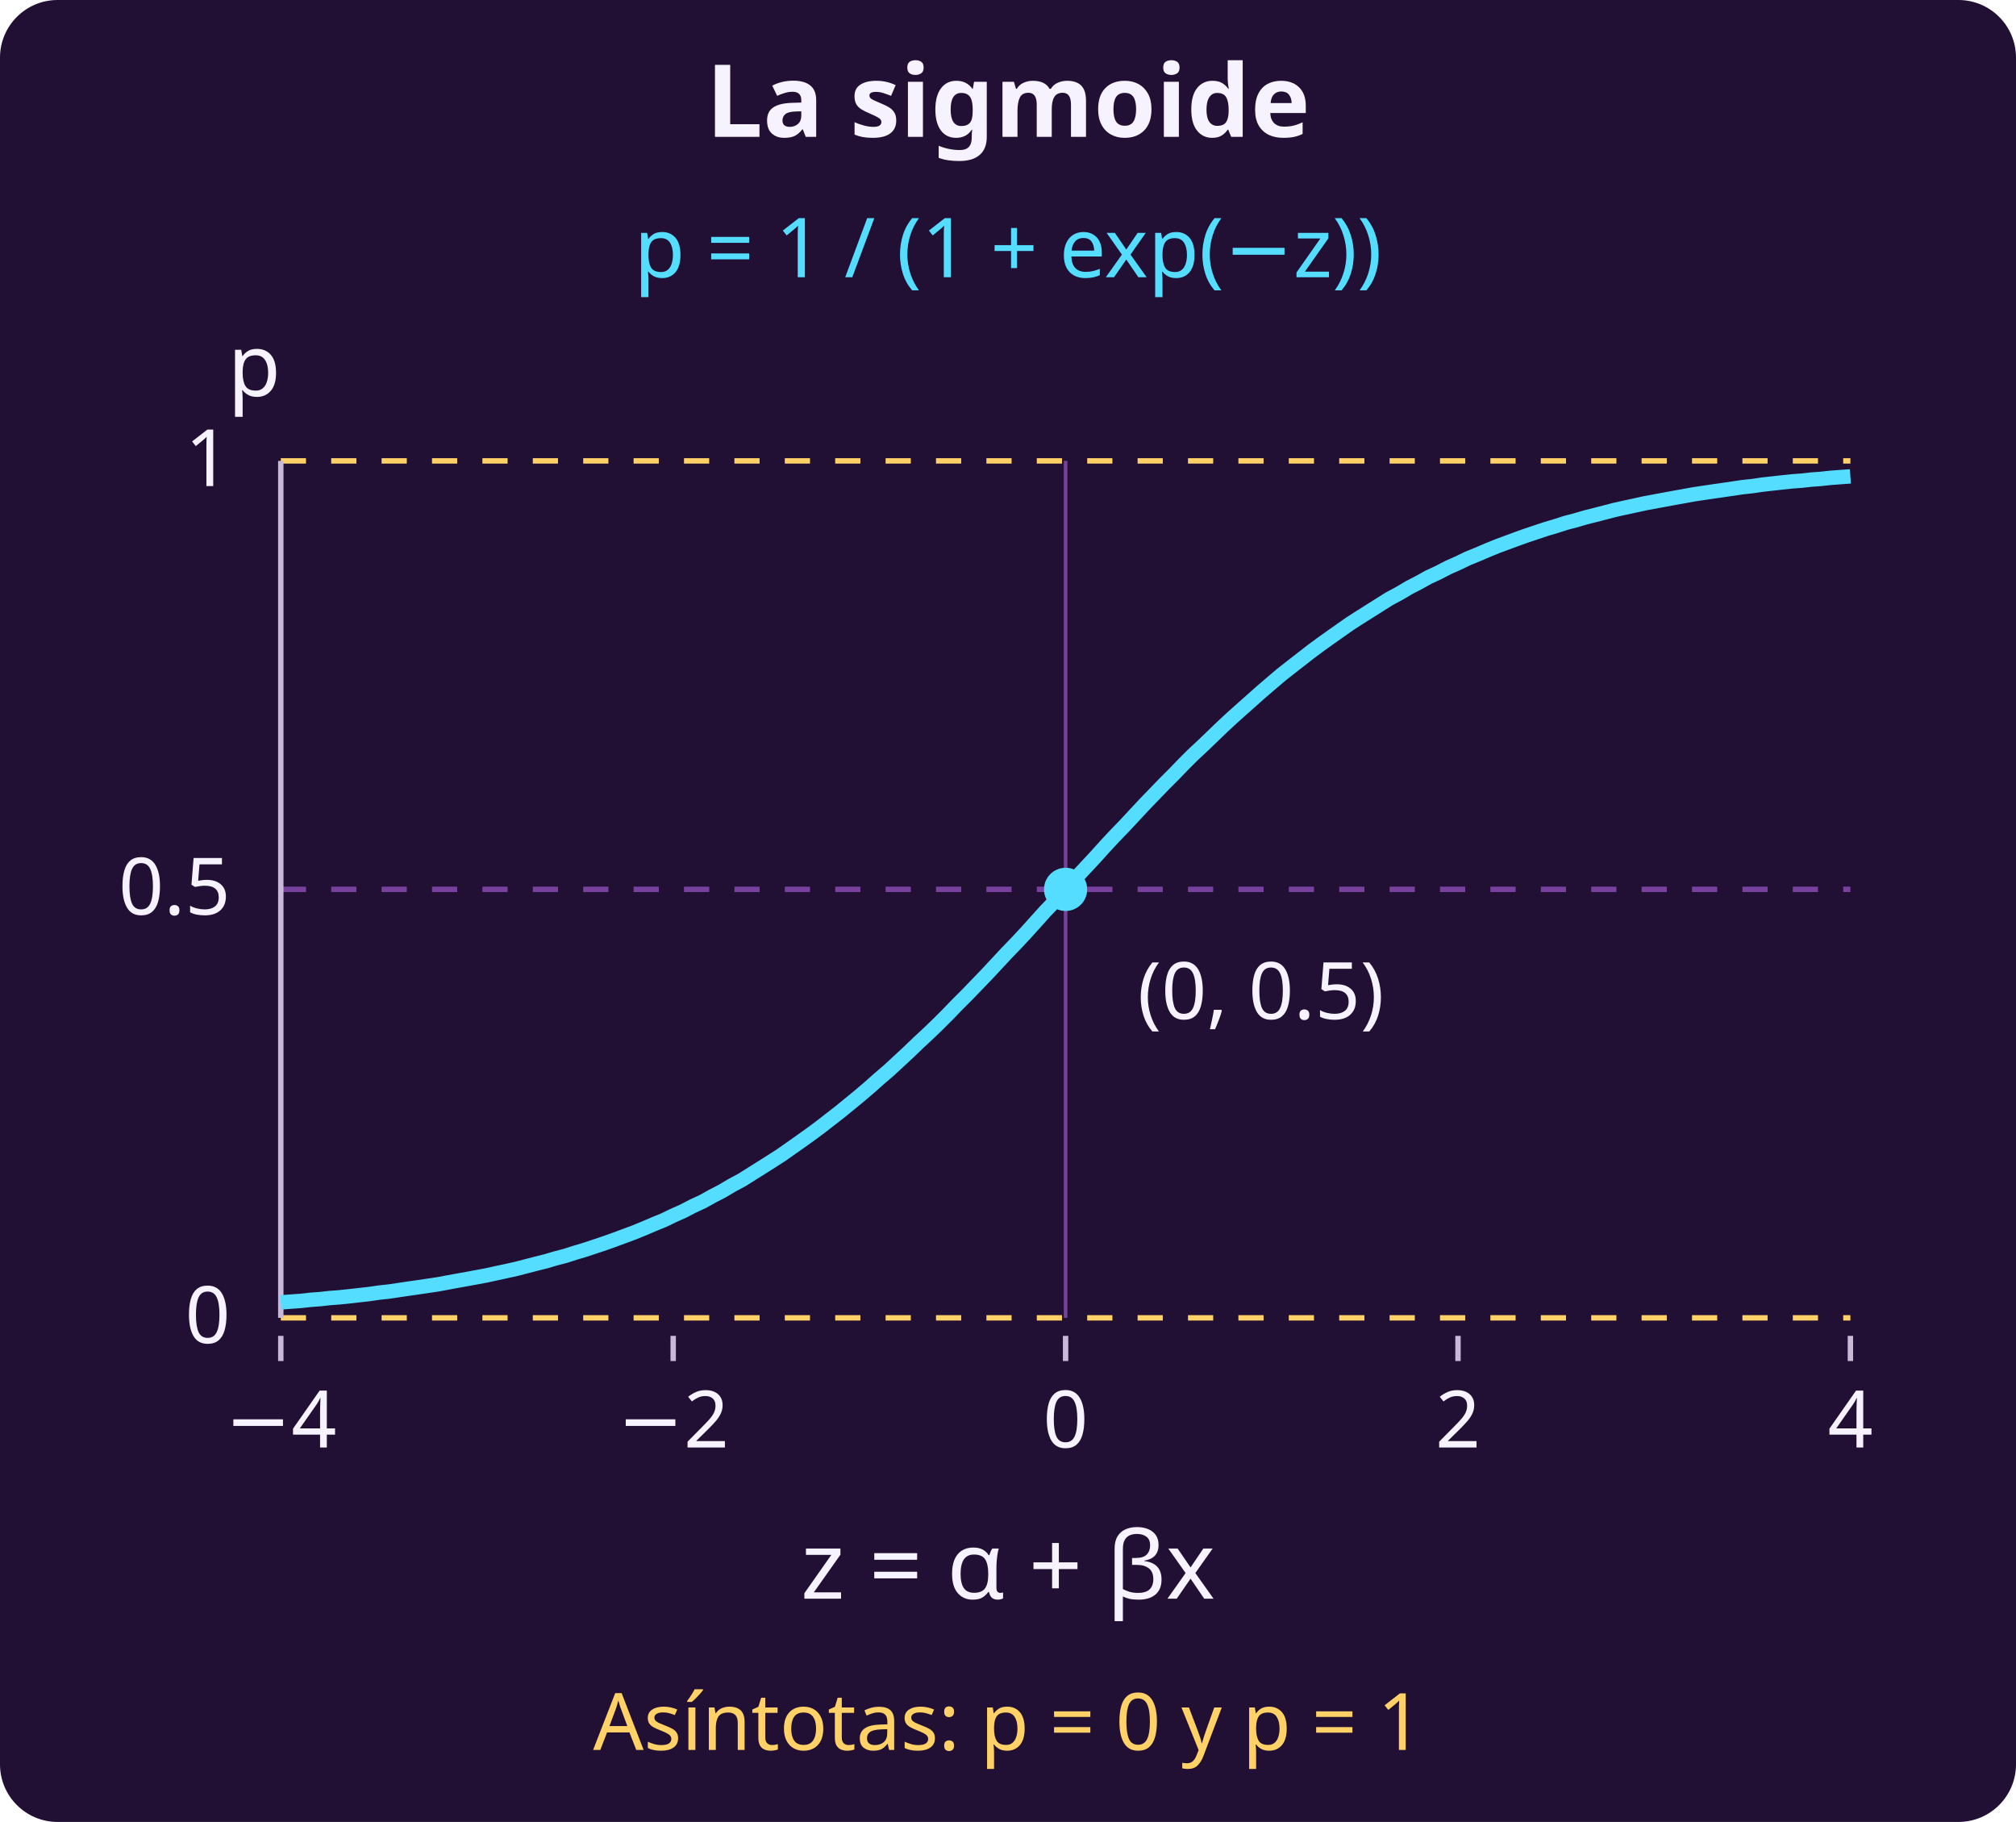
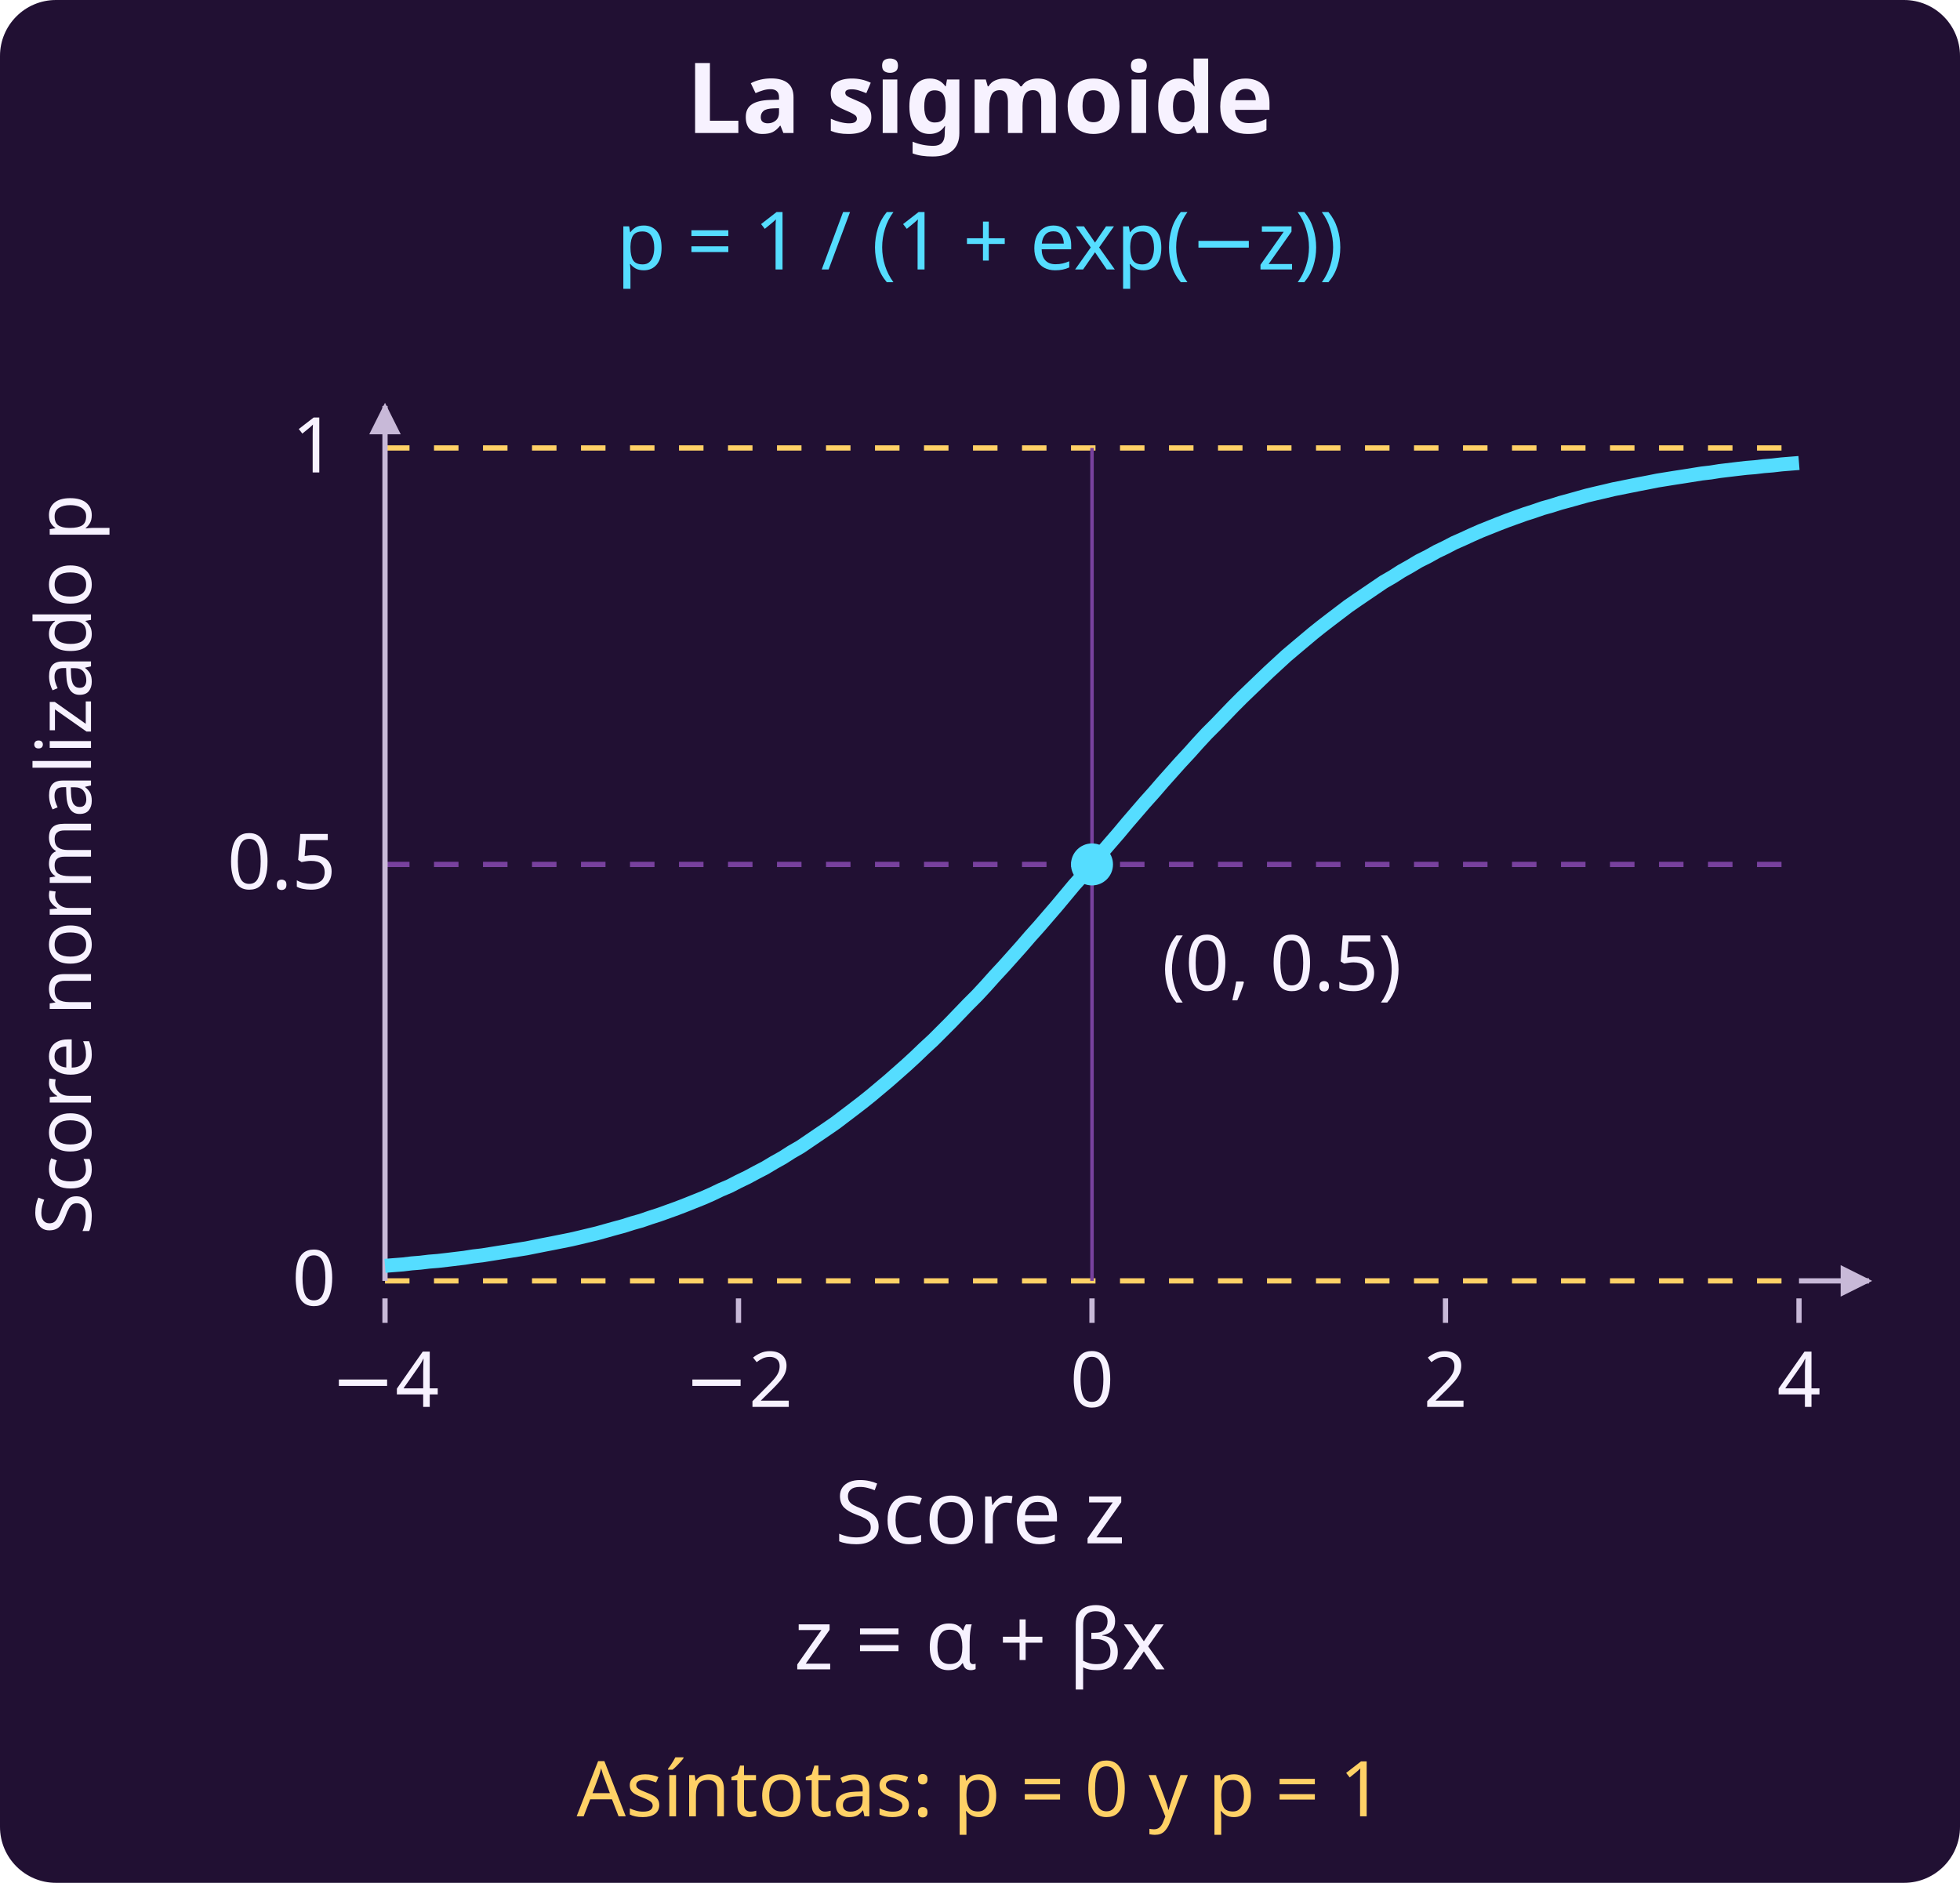
- <svg xmlns="http://www.w3.org/2000/svg" width="560" height="506" viewBox="0 0 560 506" role="img" aria-label="Sigmoide de z igual a alfa más beta por x; el score normalizado p se interpreta como probabilidad estimada. Sube de 0 a 1 sin alcanzar esos límites y vale 0.5 cuando z es cero">
-   <rect x="0" y="0" width="560" height="506" rx="16" fill="#211033" />
+ <svg xmlns="http://www.w3.org/2000/svg" width="560" height="538" viewBox="0 0 560 538" role="img" aria-label="Sigmoide de z igual a alfa más beta por x; el score normalizado p se interpreta como probabilidad estimada. Sube de 0 a 1 sin alcanzar esos límites y vale 0.5 cuando z es cero">
+   <rect x="0" y="0" width="560" height="538" rx="16" fill="#211033" />
  <defs>
    <marker id="p" viewBox="0 0 10 10" refX="9" refY="5" markerWidth="6" markerHeight="6" orient="auto-start-reverse">
      <path d="M 0 0 L 10 5 L 0 10 z" fill="#f04cff" />
    </marker>
    <marker id="s" viewBox="0 0 10 10" refX="9" refY="5" markerWidth="6" markerHeight="6" orient="auto-start-reverse">
      <path d="M 0 0 L 10 5 L 0 10 z" fill="#c8b9d8" />
    </marker>
  </defs>
  <text x="280.0" y="38" fill="#f7f2ff" font-family="system-ui, sans-serif" font-size="28" font-weight="700" text-anchor="middle">La sigmoide</text>
  <text x="280.0" y="77" fill="#55ddff" font-family="system-ui, sans-serif" font-size="23" font-weight="normal" text-anchor="middle">p = 1 / (1 + exp(−z))</text>
-   <text x="78" y="110" fill="#f7f2ff" font-family="system-ui, sans-serif" font-size="24" font-weight="normal" text-anchor="end">p</text>
-   <line x1="78" y1="366" x2="514" y2="366" stroke="#ffd166" stroke-width="1.5" stroke-dasharray="7 7" />
-   <text x="64" y="373" fill="#f7f2ff" font-family="system-ui, sans-serif" font-size="22" font-weight="normal" text-anchor="end">0</text>
-   <line x1="78" y1="247.0" x2="514" y2="247.0" stroke="#78419e" stroke-width="1.5" stroke-dasharray="7 7" />
-   <text x="64" y="254.0" fill="#f7f2ff" font-family="system-ui, sans-serif" font-size="22" font-weight="normal" text-anchor="end">0.5</text>
-   <line x1="78" y1="128" x2="514" y2="128" stroke="#ffd166" stroke-width="1.5" stroke-dasharray="7 7" />
-   <text x="64" y="135" fill="#f7f2ff" font-family="system-ui, sans-serif" font-size="22" font-weight="normal" text-anchor="end">1</text>
-   <line x1="78" y1="128" x2="78" y2="366" stroke="#c8b9d8" stroke-width="1.5" />
-   <line x1="296.0" y1="128" x2="296.0" y2="366" stroke="#78419e" stroke-width="1" />
-   <line x1="78.0" y1="371" x2="78.0" y2="378" stroke="#c8b9d8" stroke-width="1.5" />
-   <text x="78.0" y="402" fill="#f7f2ff" font-family="system-ui, sans-serif" font-size="22" font-weight="normal" text-anchor="middle">−4</text>
-   <line x1="187.0" y1="371" x2="187.0" y2="378" stroke="#c8b9d8" stroke-width="1.5" />
-   <text x="187.0" y="402" fill="#f7f2ff" font-family="system-ui, sans-serif" font-size="22" font-weight="normal" text-anchor="middle">−2</text>
-   <line x1="296.0" y1="371" x2="296.0" y2="378" stroke="#c8b9d8" stroke-width="1.5" />
-   <text x="296.0" y="402" fill="#f7f2ff" font-family="system-ui, sans-serif" font-size="22" font-weight="normal" text-anchor="middle">0</text>
-   <line x1="405.0" y1="371" x2="405.0" y2="378" stroke="#c8b9d8" stroke-width="1.5" />
-   <text x="405.0" y="402" fill="#f7f2ff" font-family="system-ui, sans-serif" font-size="22" font-weight="normal" text-anchor="middle">2</text>
+   <g transform="rotate(-90 26 247)">
+     <text x="26" y="247" fill="#f7f2ff" font-family="system-ui, sans-serif" font-size="22" font-weight="normal" text-anchor="middle">Score normalizado p</text>
+   </g>
+   <line x1="110" y1="366" x2="514" y2="366" stroke="#ffd166" stroke-width="1.5" stroke-dasharray="7 7" />
+   <text x="96" y="373" fill="#f7f2ff" font-family="system-ui, sans-serif" font-size="22" font-weight="normal" text-anchor="end">0</text>
+   <line x1="110" y1="247.0" x2="514" y2="247.0" stroke="#78419e" stroke-width="1.5" stroke-dasharray="7 7" />
+   <text x="96" y="254.0" fill="#f7f2ff" font-family="system-ui, sans-serif" font-size="22" font-weight="normal" text-anchor="end">0.5</text>
+   <line x1="110" y1="128" x2="514" y2="128" stroke="#ffd166" stroke-width="1.5" stroke-dasharray="7 7" />
+   <text x="96" y="135" fill="#f7f2ff" font-family="system-ui, sans-serif" font-size="22" font-weight="normal" text-anchor="end">1</text>
+   <line x1="110" y1="366" x2="110" y2="116" stroke="#c8b9d8" stroke-width="1.5" marker-end="url(#s)" />
+   <line x1="514" y1="366" x2="534" y2="366" stroke="#c8b9d8" stroke-width="1.5" marker-end="url(#s)" />
+   <line x1="312.0" y1="128" x2="312.0" y2="366" stroke="#78419e" stroke-width="1" />
+   <line x1="110.0" y1="371" x2="110.0" y2="378" stroke="#c8b9d8" stroke-width="1.5" />
+   <text x="110.0" y="402" fill="#f7f2ff" font-family="system-ui, sans-serif" font-size="22" font-weight="normal" text-anchor="middle">−4</text>
+   <line x1="211.0" y1="371" x2="211.0" y2="378" stroke="#c8b9d8" stroke-width="1.5" />
+   <text x="211.0" y="402" fill="#f7f2ff" font-family="system-ui, sans-serif" font-size="22" font-weight="normal" text-anchor="middle">−2</text>
+   <line x1="312.0" y1="371" x2="312.0" y2="378" stroke="#c8b9d8" stroke-width="1.5" />
+   <text x="312.0" y="402" fill="#f7f2ff" font-family="system-ui, sans-serif" font-size="22" font-weight="normal" text-anchor="middle">0</text>
+   <line x1="413.0" y1="371" x2="413.0" y2="378" stroke="#c8b9d8" stroke-width="1.5" />
+   <text x="413.0" y="402" fill="#f7f2ff" font-family="system-ui, sans-serif" font-size="22" font-weight="normal" text-anchor="middle">2</text>
  <line x1="514.0" y1="371" x2="514.0" y2="378" stroke="#c8b9d8" stroke-width="1.5" />
  <text x="514.0" y="402" fill="#f7f2ff" font-family="system-ui, sans-serif" font-size="22" font-weight="normal" text-anchor="middle">4</text>
-   <path d="M 78.0 361.7 L 80.7 361.5 L 83.5 361.3 L 86.2 361.0 L 88.9 360.8 L 91.6 360.5 L 94.3 360.3 L 97.1 360.0 L 99.8 359.7 L 102.5 359.4 L 105.2 359.0 L 108.0 358.7 L 110.7 358.3 L 113.4 357.9 L 116.2 357.5 L 118.9 357.1 L 121.6 356.7 L 124.3 356.2 L 127.0 355.7 L 129.8 355.2 L 132.5 354.7 L 135.2 354.2 L 137.9 353.6 L 140.7 353.0 L 143.4 352.4 L 146.1 351.7 L 148.8 351.0 L 151.6 350.3 L 154.3 349.5 L 157.0 348.8 L 159.8 347.9 L 162.5 347.1 L 165.2 346.2 L 167.9 345.3 L 170.7 344.3 L 173.4 343.3 L 176.1 342.3 L 178.8 341.2 L 181.6 340.0 L 184.3 338.9 L 187.0 337.6 L 189.7 336.4 L 192.4 335.0 L 195.2 333.7 L 197.9 332.2 L 200.6 330.8 L 203.3 329.2 L 206.1 327.7 L 208.8 326.0 L 211.5 324.3 L 214.2 322.6 L 217.0 320.8 L 219.7 318.9 L 222.4 317.0 L 225.2 315.0 L 227.9 313.0 L 230.6 310.9 L 233.3 308.8 L 236.0 306.6 L 238.8 304.3 L 241.5 302.0 L 244.2 299.6 L 247.0 297.2 L 249.7 294.7 L 252.4 292.2 L 255.1 289.6 L 257.9 287.0 L 260.6 284.4 L 263.3 281.7 L 266.0 278.9 L 268.8 276.1 L 271.5 273.3 L 274.2 270.5 L 276.9 267.6 L 279.6 264.7 L 282.4 261.8 L 285.1 258.9 L 287.8 255.9 L 290.5 252.9 L 293.3 250.0 L 296.0 247.0 L 298.7 244.0 L 301.4 241.1 L 304.2 238.1 L 306.9 235.1 L 309.6 232.2 L 312.4 229.3 L 315.1 226.4 L 317.8 223.5 L 320.5 220.7 L 323.2 217.9 L 326.0 215.1 L 328.7 212.3 L 331.4 209.6 L 334.2 207.0 L 336.9 204.4 L 339.6 201.8 L 342.3 199.3 L 345.1 196.8 L 347.8 194.4 L 350.5 192.0 L 353.2 189.7 L 355.9 187.4 L 358.7 185.2 L 361.4 183.1 L 364.1 181.0 L 366.8 179.0 L 369.6 177.0 L 372.3 175.1 L 375.0 173.2 L 377.8 171.4 L 380.5 169.7 L 383.2 168.0 L 385.9 166.3 L 388.7 164.8 L 391.4 163.2 L 394.1 161.8 L 396.8 160.3 L 399.6 159.0 L 402.3 157.6 L 405.0 156.4 L 407.7 155.1 L 410.4 154.0 L 413.2 152.8 L 415.9 151.7 L 418.6 150.7 L 421.3 149.7 L 424.1 148.7 L 426.8 147.8 L 429.5 146.9 L 432.2 146.1 L 435.0 145.2 L 437.7 144.5 L 440.4 143.7 L 443.2 143.0 L 445.9 142.3 L 448.6 141.6 L 451.3 141.0 L 454.1 140.4 L 456.8 139.8 L 459.5 139.3 L 462.2 138.8 L 464.9 138.3 L 467.7 137.8 L 470.4 137.3 L 473.1 136.9 L 475.8 136.5 L 478.6 136.1 L 481.3 135.7 L 484.0 135.3 L 486.8 135.0 L 489.5 134.6 L 492.2 134.3 L 494.9 134.0 L 497.7 133.7 L 500.4 133.5 L 503.1 133.2 L 505.8 133.0 L 508.6 132.7 L 511.3 132.5 L 514.0 132.3" fill="none" stroke="#55ddff" stroke-width="4" stroke-linejoin="round" />
-   <circle cx="296.0" cy="247.0" r="6" fill="#55ddff" />
-   <text x="316.0" y="283.0" fill="#f7f2ff" font-family="system-ui, sans-serif" font-size="22" font-weight="normal" text-anchor="start">(0, 0.5)</text>
-   <text x="280.0" y="444" fill="#f7f2ff" font-family="system-ui, sans-serif" font-size="26" font-weight="normal" text-anchor="middle">z = α + βx</text>
-   <text x="280.0" y="486" fill="#ffd166" font-family="system-ui, sans-serif" font-size="22" font-weight="normal" text-anchor="middle">Asíntotas: p = 0 y p = 1</text>
+   <path d="M 110.0 361.7 L 112.5 361.5 L 115.1 361.3 L 117.6 361.0 L 120.1 360.8 L 122.6 360.5 L 125.1 360.3 L 127.7 360.0 L 130.2 359.7 L 132.7 359.4 L 135.2 359.0 L 137.8 358.7 L 140.3 358.3 L 142.8 357.9 L 145.4 357.5 L 147.9 357.1 L 150.4 356.7 L 152.9 356.2 L 155.4 355.7 L 158.0 355.2 L 160.5 354.7 L 163.0 354.2 L 165.6 353.6 L 168.1 353.0 L 170.6 352.4 L 173.1 351.7 L 175.6 351.0 L 178.2 350.3 L 180.7 349.5 L 183.2 348.8 L 185.8 347.9 L 188.3 347.1 L 190.8 346.2 L 193.3 345.3 L 195.9 344.3 L 198.4 343.3 L 200.9 342.3 L 203.4 341.2 L 205.9 340.0 L 208.5 338.9 L 211.0 337.6 L 213.5 336.4 L 216.1 335.0 L 218.6 333.7 L 221.1 332.2 L 223.6 330.8 L 226.1 329.2 L 228.7 327.7 L 231.2 326.0 L 233.7 324.3 L 236.2 322.6 L 238.8 320.8 L 241.3 318.9 L 243.8 317.0 L 246.4 315.0 L 248.9 313.0 L 251.4 310.9 L 253.9 308.8 L 256.4 306.6 L 259.0 304.3 L 261.5 302.0 L 264.0 299.6 L 266.6 297.2 L 269.1 294.7 L 271.6 292.2 L 274.1 289.6 L 276.6 287.0 L 279.2 284.4 L 281.7 281.7 L 284.2 278.9 L 286.8 276.1 L 289.3 273.3 L 291.8 270.5 L 294.3 267.6 L 296.9 264.7 L 299.4 261.8 L 301.9 258.9 L 304.4 255.9 L 306.9 252.9 L 309.5 250.0 L 312.0 247.0 L 314.5 244.0 L 317.0 241.1 L 319.6 238.1 L 322.1 235.1 L 324.6 232.2 L 327.1 229.3 L 329.7 226.4 L 332.2 223.5 L 334.7 220.7 L 337.2 217.9 L 339.8 215.1 L 342.3 212.3 L 344.8 209.6 L 347.4 207.0 L 349.9 204.4 L 352.4 201.8 L 354.9 199.3 L 357.5 196.8 L 360.0 194.4 L 362.5 192.0 L 365.0 189.7 L 367.5 187.4 L 370.1 185.2 L 372.6 183.1 L 375.1 181.0 L 377.6 179.0 L 380.2 177.0 L 382.7 175.1 L 385.2 173.2 L 387.8 171.4 L 390.3 169.7 L 392.8 168.0 L 395.3 166.3 L 397.9 164.8 L 400.4 163.2 L 402.9 161.8 L 405.4 160.3 L 408.0 159.0 L 410.5 157.6 L 413.0 156.4 L 415.5 155.1 L 418.0 154.0 L 420.6 152.8 L 423.1 151.7 L 425.6 150.7 L 428.1 149.7 L 430.7 148.7 L 433.2 147.8 L 435.7 146.9 L 438.2 146.1 L 440.8 145.2 L 443.3 144.5 L 445.8 143.7 L 448.4 143.0 L 450.9 142.3 L 453.4 141.6 L 455.9 141.0 L 458.5 140.4 L 461.0 139.8 L 463.5 139.3 L 466.0 138.8 L 468.5 138.3 L 471.1 137.8 L 473.6 137.3 L 476.1 136.9 L 478.6 136.5 L 481.2 136.1 L 483.7 135.7 L 486.2 135.3 L 488.8 135.0 L 491.3 134.6 L 493.8 134.3 L 496.3 134.0 L 498.9 133.7 L 501.4 133.5 L 503.9 133.2 L 506.4 133.0 L 509.0 132.7 L 511.5 132.5 L 514.0 132.3" fill="none" stroke="#55ddff" stroke-width="4" stroke-linejoin="round" />
+   <circle cx="312.0" cy="247.0" r="6" fill="#55ddff" />
+   <text x="332.0" y="283.0" fill="#f7f2ff" font-family="system-ui, sans-serif" font-size="22" font-weight="normal" text-anchor="start">(0, 0.5)</text>
+   <text x="280.0" y="441" fill="#f7f2ff" font-family="system-ui, sans-serif" font-size="25" font-weight="normal" text-anchor="middle">Score z</text>
+   <text x="280.0" y="477" fill="#f7f2ff" font-family="system-ui, sans-serif" font-size="24" font-weight="normal" text-anchor="middle">z = α + βx</text>
+   <text x="280.0" y="519" fill="#ffd166" font-family="system-ui, sans-serif" font-size="22" font-weight="normal" text-anchor="middle">Asíntotas: p = 0 y p = 1</text>
</svg>
